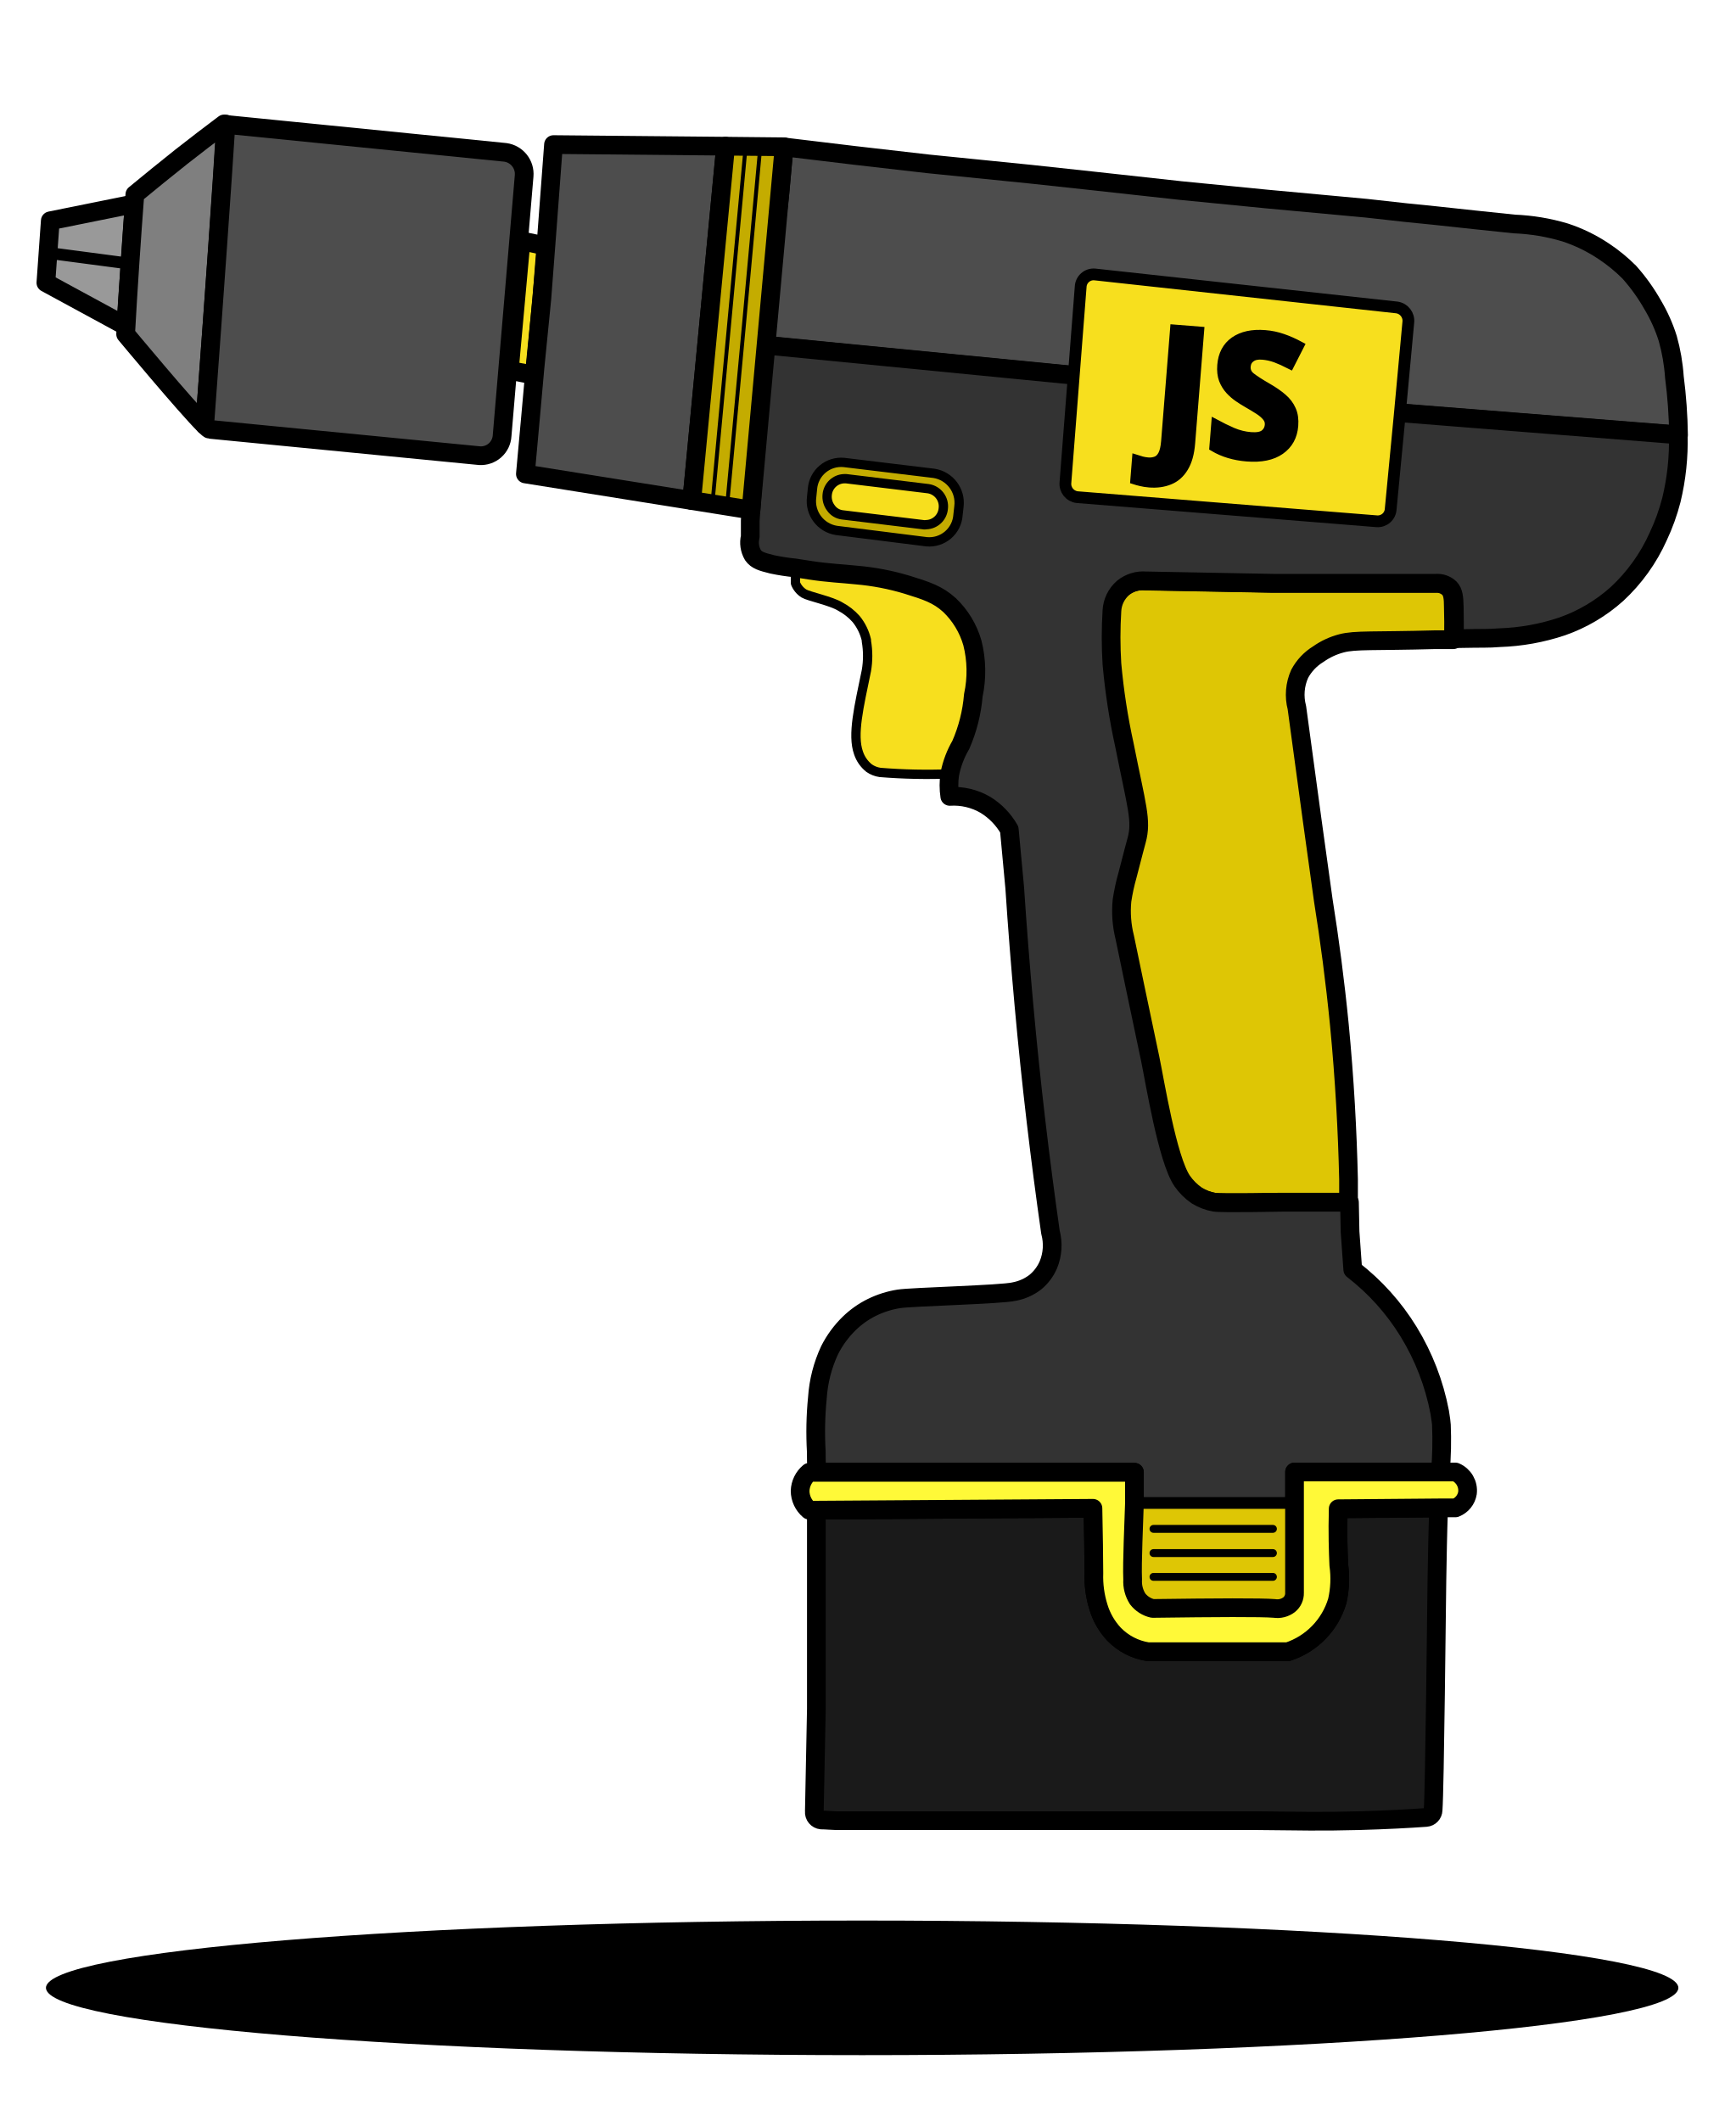
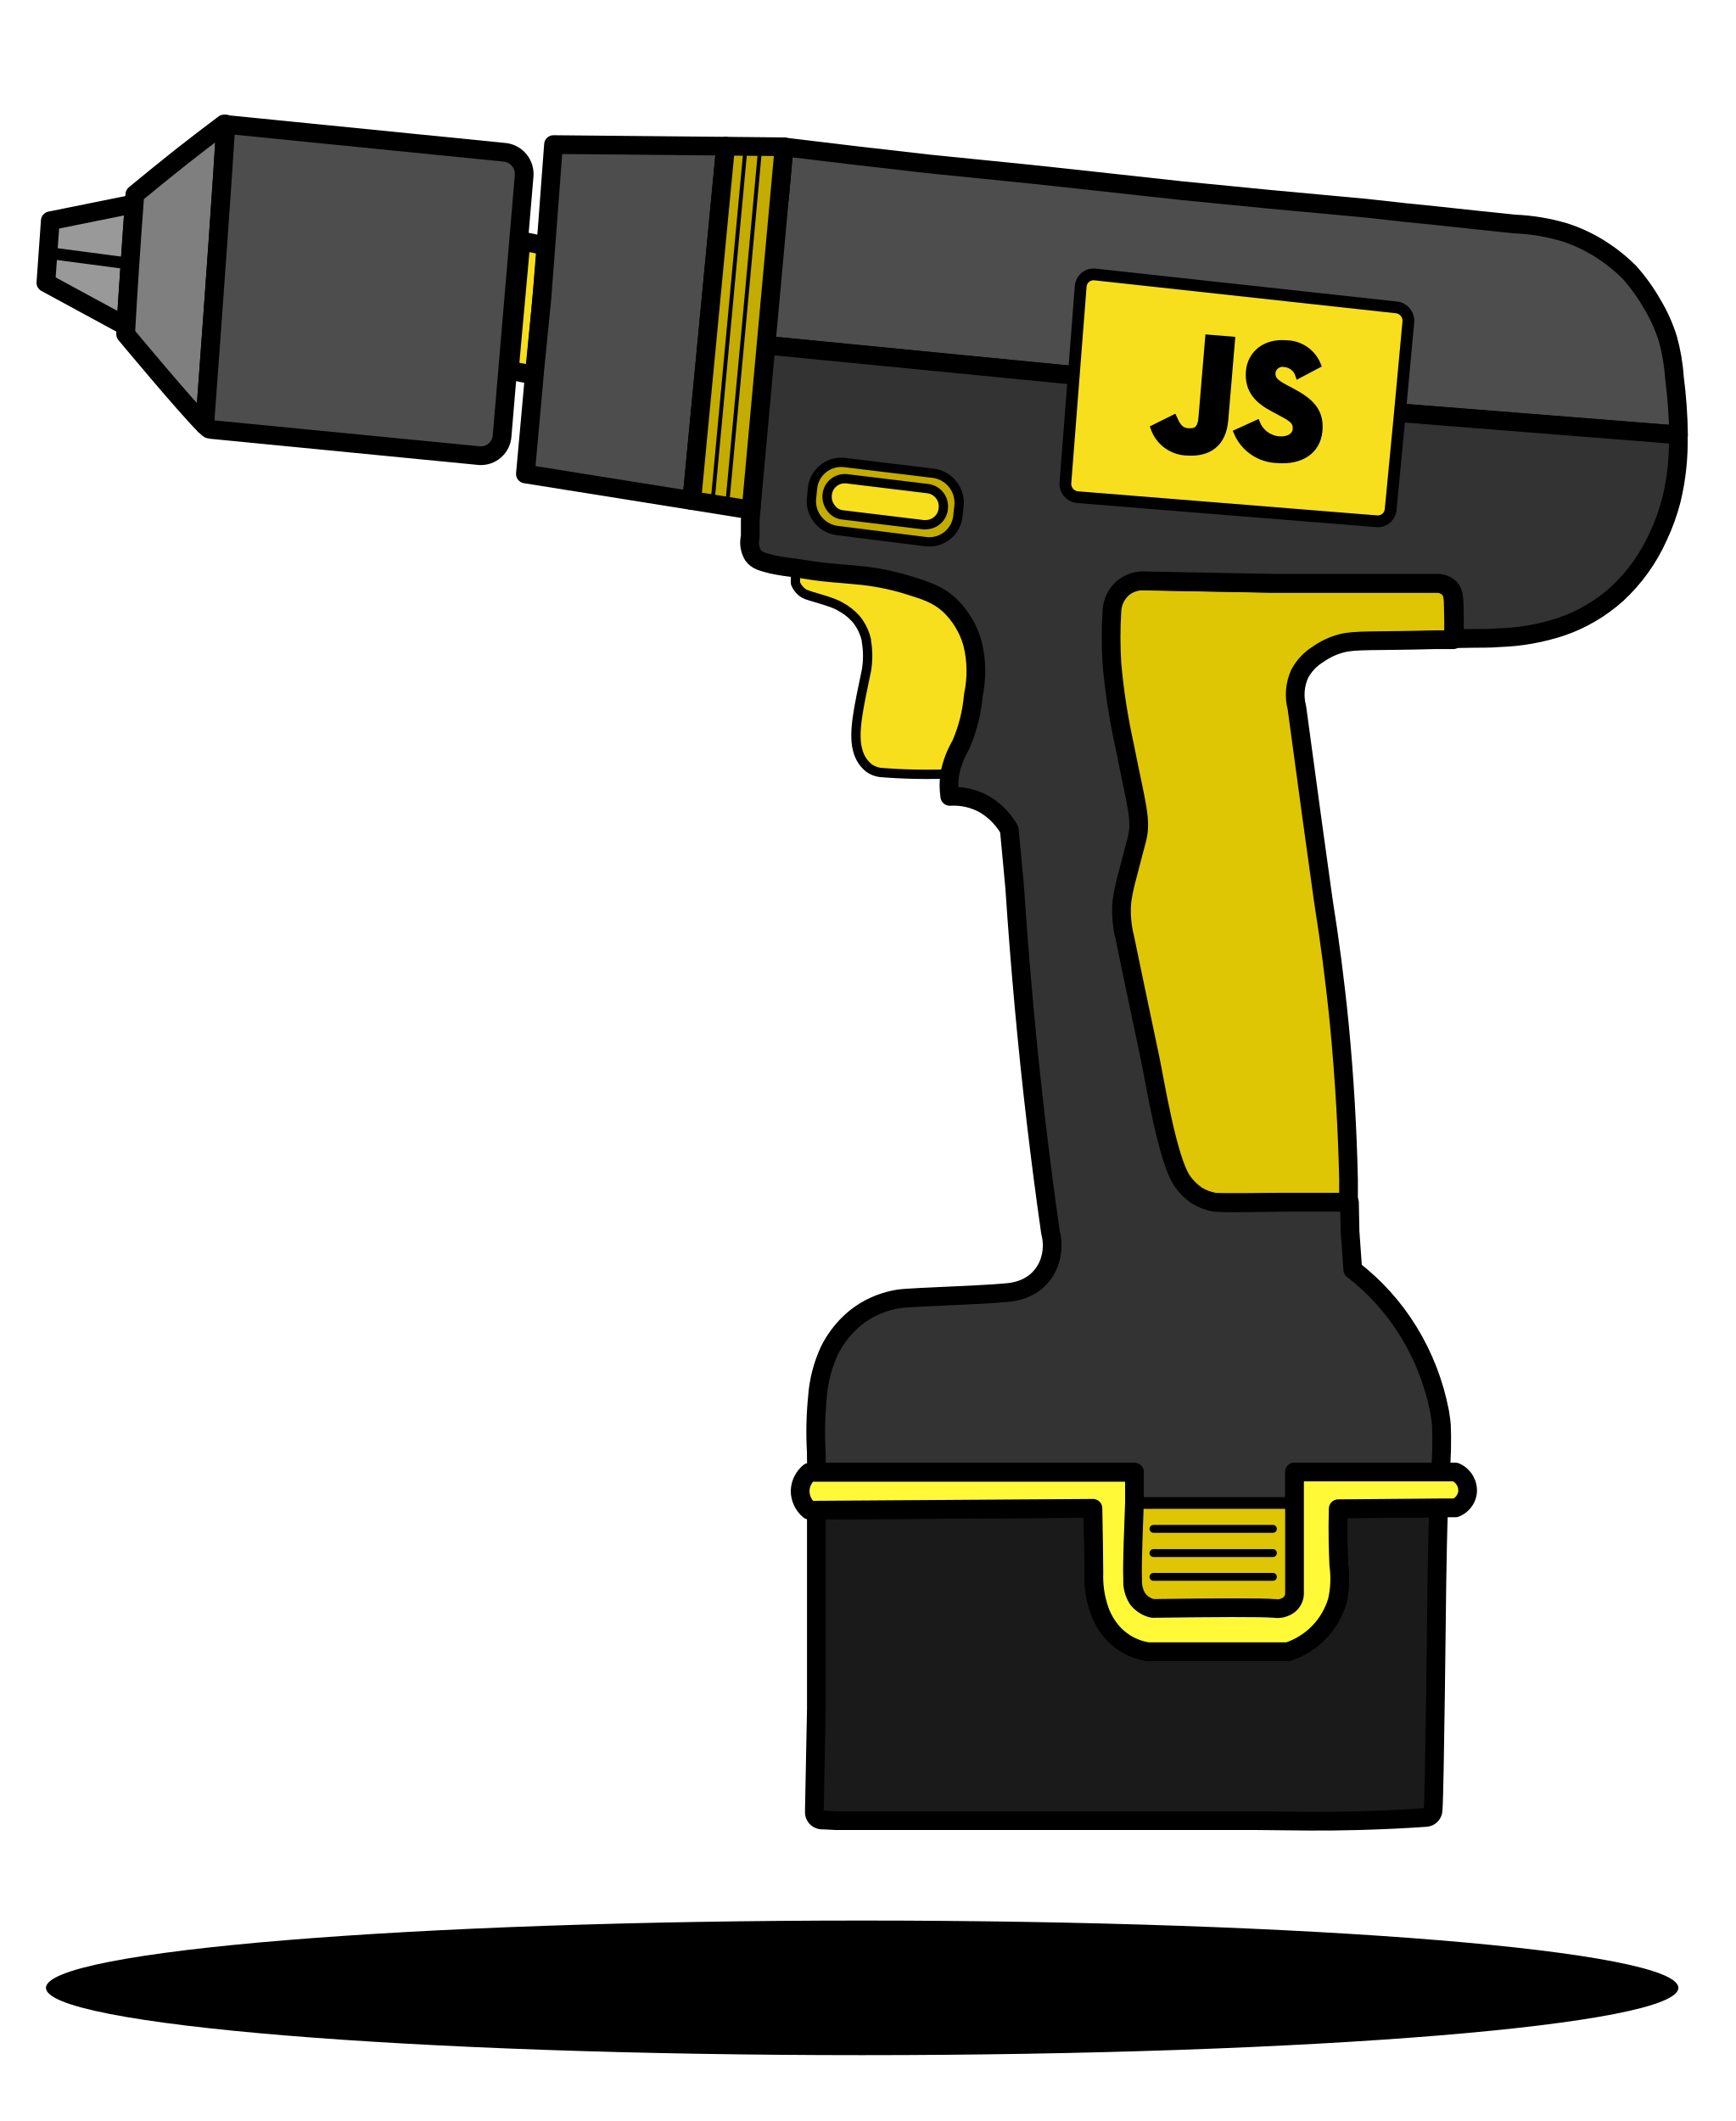
<svg xmlns="http://www.w3.org/2000/svg" id="Layer_1" data-name="Layer 1" viewBox="0 0 204.96 250.56">
  <defs>
-     <style>.cls-1,.cls-3,.cls-7{fill:#f7df1e;}.cls-1,.cls-10,.cls-11,.cls-12,.cls-13,.cls-14,.cls-15,.cls-16,.cls-17,.cls-2,.cls-3,.cls-4,.cls-5,.cls-6,.cls-7,.cls-8,.cls-9{stroke:#000;}.cls-1,.cls-10,.cls-11,.cls-12,.cls-13,.cls-14,.cls-15,.cls-16,.cls-2,.cls-3,.cls-4,.cls-5,.cls-6,.cls-7,.cls-9{stroke-linecap:round;stroke-linejoin:round;}.cls-1,.cls-10,.cls-11,.cls-13,.cls-2,.cls-4,.cls-5,.cls-6,.cls-9{stroke-width:2.21px;}.cls-2{fill:#999;}.cls-14,.cls-3{stroke-width:1.1px;}.cls-4,.cls-8{fill:#dec605;}.cls-5{fill:#4d4d4d;}.cls-6{fill:#333;}.cls-16,.cls-7,.cls-8{stroke-width:1.39px;}.cls-17,.cls-8{stroke-miterlimit:10;}.cls-9{fill:#1a1a1a;}.cls-10{fill:#fff938;}.cls-11,.cls-14{fill:#c4ac00;}.cls-12,.cls-15,.cls-16{fill:none;}.cls-12{stroke-width:0.46px;}.cls-13{fill:#7f7f7f;}.cls-15{stroke-width:0.93px;}.cls-17{font-size:19.88px;font-family:NeutraText-Bold, Neutra Text;font-weight:700;}</style>
+     <style>.cls-1,.cls-3,.cls-7{fill:#f7df1e;}.cls-1,.cls-10,.cls-11,.cls-12,.cls-13,.cls-14,.cls-15,.cls-16,.cls-17,.cls-2,.cls-3,.cls-4,.cls-5,.cls-6,.cls-7,.cls-8,.cls-9{stroke:#000;}.cls-1,.cls-10,.cls-11,.cls-12,.cls-13,.cls-14,.cls-15,.cls-16,.cls-2,.cls-3,.cls-4,.cls-5,.cls-6,.cls-7,.cls-9{stroke-linecap:round;stroke-linejoin:round;}.cls-1,.cls-10,.cls-11,.cls-13,.cls-2,.cls-4,.cls-5,.cls-6,.cls-9{stroke-width:2.21px;}.cls-2{fill:#999;}.cls-14,.cls-3{stroke-width:1.1px;}.cls-4,.cls-8{fill:#dec605;}.cls-5{fill:#4d4d4d;}.cls-6{fill:#333;}.cls-16,.cls-7,.cls-8{stroke-width:1.39px;}.cls-17,.cls-8{stroke-miterlimit:10;}.cls-9{fill:#1a1a1a;}.cls-10{fill:#fff938;}.cls-11,.cls-14{fill:#c4ac00;}.cls-12,.cls-15,.cls-16{fill:none;}.cls-12{stroke-width:0.46px;}.cls-13{fill:#7f7f7f;}.cls-15{stroke-width:0.93px;}.cls-17{stroke-width:0.75px;}</style>
  </defs>
  <path class="cls-1" d="M61.55,28.44l3,.64q-.69,7.62-1.39,15.25l-3-.58Z" />
  <path class="cls-2" d="M5.94,26.08l9.91-2-1,14.44L5.42,33.4Q5.69,29.74,5.94,26.08Z" />
  <path class="cls-3" d="M115,82.14a13.62,13.62,0,0,0-.11-6.19,10,10,0,0,0-2.7-4.47c-1.39-1.28-2.73-1.7-5-2.4a29.4,29.4,0,0,0-6-1.15c-1.63-.17-6.83-.77-7.23-.84V68.9a2.53,2.53,0,0,0,1,1.21c.55.34,3.25.89,4.3,1.55a6.66,6.66,0,0,1,1.86,1.46,6.1,6.1,0,0,1,1.22,2.49s0,.08,0,.14a10.25,10.25,0,0,1,0,3.47c-.87,4.24-1.7,7.58-.93,9.73a3.82,3.82,0,0,0,1.25,1.79,3,3,0,0,0,1.3.51,68.37,68.37,0,0,0,8.3.17A69.36,69.36,0,0,0,115,82.14Z" />
  <path class="cls-4" d="M171.67,71.78c0-1.22-.09-1.82-.52-2.28a2.14,2.14,0,0,0-1.64-.58H150.26l-15-.28a3.77,3.77,0,0,0-2.71.83,3.84,3.84,0,0,0-1.32,2.73,50.76,50.76,0,0,0,0,6.23A76.38,76.38,0,0,0,132.71,88c1.42,7.24,2.08,8.91,1.44,11.25,0,.13-.5,1.83-1.08,4.12a24.16,24.16,0,0,0-.65,3,12.82,12.82,0,0,0,.33,4.36c.61,2.73,1.63,7.76,3,14.32.55,2.62,2,11.88,3.78,14.44a6.71,6.71,0,0,0,1.73,1.72,5.81,5.81,0,0,0,2.11.8c.83.14,8,0,8,0h7.92l0-2.71c-.13-5.68-.46-11.77-1.08-18.22-.51-5.18-1.16-10.1-1.9-14.72L155,96.92,153.19,83.6a6,6,0,0,1,.33-4,6.09,6.09,0,0,1,2.19-2.32A8.45,8.45,0,0,1,158.46,76c1.63-.43,3.78-.23,11.11-.43l2.1,0h0C171.72,74,171.7,72.75,171.67,71.78Z" />
  <path class="cls-5" d="M197,40a18.68,18.68,0,0,0-1.79-4,22.43,22.43,0,0,0-2.75-3.84,19.37,19.37,0,0,0-3-2.46,18.72,18.72,0,0,0-4.59-2.24,24.35,24.35,0,0,0-6-1c-3.14-.31-6.27-.67-9.41-1-1.86-.18-4.63-.46-8.05-.86l-11.79-1.09-10.16-1-10.38-1.14-7.41-.8-12-1.21-8.71-1-8.32-1-.16,1.54-.38,4.19-.81,6.76-.65,7-.3,3.94,36.51,3.57,38.49,4.43,32.93,2.61a59.37,59.37,0,0,0-.49-6.87A22.33,22.33,0,0,0,197,40Z" />
  <path class="cls-6" d="M165.32,48.76l-38.49-4.43L90.32,40.76l-.3,4-.75,7.62-.65,9.11V63.4a2.92,2.92,0,0,0,.32,2.18c.43.62,1.08.79,2.27,1.09a25.08,25.08,0,0,0,2.72.42l1.72.27c2.21.34,3.81.39,5.51.57a29.4,29.4,0,0,1,6,1.15c2.25.7,3.59,1.12,5,2.4a10,10,0,0,1,2.7,4.47,13.62,13.62,0,0,1,.11,6.19A18.42,18.42,0,0,1,113.49,88a11,11,0,0,0-1.3,3.44,8.83,8.83,0,0,0,0,2.64,7.43,7.43,0,0,1,4.21,1A8.16,8.16,0,0,1,119.22,98l.64,6.88q.45,6.81,1.09,13.87c.84,9.3,1.91,18.25,3.13,26.81a6,6,0,0,1-.24,3.84,5.45,5.45,0,0,1-1.54,2.06,5.83,5.83,0,0,1-2.52,1.12c-1.46.36-12.12.62-13.62.86a11.24,11.24,0,0,0-3.16,1,10.56,10.56,0,0,0-2.68,1.89A11.94,11.94,0,0,0,98,159.49a15.74,15.74,0,0,0-1.45,5.65,40.76,40.76,0,0,0-.13,6.34c0,.83,0,1.51.08,2v.43H134c0,.74,0,1.88,0,3.28,0,.11,0,.26,0,.38-.05,2.19-.29,7-.2,9a3.82,3.82,0,0,0,.59,2.29,3.1,3.1,0,0,0,1.77,1.13c7.51-.09,12.86-.13,14.38,0a2.24,2.24,0,0,0,1.74-.44,1.73,1.73,0,0,0,.64-1.39V173.89h17.22a44,44,0,0,0,.12-5.6c0-.08-.08-.75-.2-1.46a28.31,28.31,0,0,0-3.68-9.52,27.23,27.23,0,0,0-6.59-7.33l-.32-4.47-.07-3.48h-7.92s-7.22.14-8,0a5.81,5.81,0,0,1-2.11-.8,6.71,6.71,0,0,1-1.73-1.72c-1.75-2.56-3.23-11.82-3.78-14.44-1.4-6.56-2.42-11.59-3-14.32a12.82,12.82,0,0,1-.33-4.36,24.16,24.16,0,0,1,.65-3c.58-2.29,1.05-4,1.08-4.12.64-2.34,0-4-1.44-11.25a76.38,76.38,0,0,1-1.48-9.61,50.76,50.76,0,0,1,0-6.23,3.84,3.84,0,0,1,1.32-2.73,3.77,3.77,0,0,1,2.71-.83l15,.28h19.25a2.14,2.14,0,0,1,1.64.58c.43.46.49,1.06.52,2.28,0,1,.05,2.22,0,3.69h0c4-.08,3.77,0,5.36-.12A25.85,25.85,0,0,0,184.52,74,19.17,19.17,0,0,0,191,70.17a20.89,20.89,0,0,0,4.86-6.77,24.48,24.48,0,0,0,1.57-4.35,29.46,29.46,0,0,0,.81-7.68Z" />
  <path class="cls-7" d="M162.63,61.58l-35.39-2.85A1.58,1.58,0,0,1,125.85,57l1.8-23.12a1.53,1.53,0,0,1,1.66-1.46L165,36.32a1.59,1.59,0,0,1,1.35,1.76q-1,11-2.08,22.06A1.53,1.53,0,0,1,162.63,61.58Z" />
  <path class="cls-8" d="M133.77,186.51a3.82,3.82,0,0,0,.59,2.29,3.1,3.1,0,0,0,1.77,1.13c7.51-.09,12.86-.13,14.38,0a2.24,2.24,0,0,0,1.74-.44,1.73,1.73,0,0,0,.64-1.39V177.55H134C133.92,179.74,133.68,184.53,133.77,186.51Z" />
  <path class="cls-9" d="M158.15,184.91a12,12,0,0,1-.18,4.22,9,9,0,0,1-5.84,6H135.59a7.17,7.17,0,0,1-4-2.07,8.1,8.1,0,0,1-1.84-3.2,11.78,11.78,0,0,1-.54-4c0-2-.05-4.4-.11-7.68l-32.67.22v23.48L96.19,214a.92.92,0,0,0,.83,1c.56,0,1.14.07,1.74.08.87,0,1.71,0,2.51,0h30.92c5.41,0,10.81,0,16.22,0,5.05.05,7.65.12,12.11,0,3.23-.09,6-.24,7.93-.38a.9.9,0,0,0,.83-.87c.19-2.48.41-24.73.45-27.14.05-2.88.09-5.49.2-8.54l-11.85.1C158,181.08,158.07,183.35,158.15,184.91Z" />
  <path class="cls-10" d="M173.34,176.37a2.27,2.27,0,0,1-1.42,1.76h-2l-11.85.1c-.08,2.84,0,5.11.07,6.67a11.73,11.73,0,0,1-.18,4.22,9,9,0,0,1-5.84,6H135.59a7.1,7.1,0,0,1-4-2.07,8.1,8.1,0,0,1-1.84-3.2,12.09,12.09,0,0,1-.54-4c0-2-.05-4.39-.11-7.67l-32.67.22h-.85a3,3,0,0,1-1.07-2.28,3,3,0,0,1,1.07-2.19H134c0,.74,0,1.87,0,3.28v.38c-.06,2.19-.3,7-.21,9a3.83,3.83,0,0,0,.59,2.29,3.1,3.1,0,0,0,1.77,1.13c7.52-.1,12.85-.13,14.38,0a2.29,2.29,0,0,0,1.74-.44,1.73,1.73,0,0,0,.64-1.39V173.89h19A2.38,2.38,0,0,1,173.34,176.37Z" />
  <path class="cls-5" d="M65.38,17.08C65.24,19.2,64,35.33,64,35.33l-.81,8.13s-1,11.22-1.13,12.53l19.65,3.14,4-41.86Z" />
  <path class="cls-11" d="M92.62,17.34l-6.91-.07-4,41.86,7,1.12Z" />
  <path class="cls-12" d="M84.15,59.52l3.93-42.23" />
  <path class="cls-12" d="M85.88,59.8q2-21.3,3.94-42.6" />
  <path class="cls-13" d="M26.48,14.64c-1.66,1.24-3.35,2.54-5.05,3.87-1.89,1.5-3.73,3-5.5,4.46-.2,2.7-.4,5.43-.58,8.18s-.36,5.57-.51,8.32c0,0,7.13,8.58,9.34,10.76Q26,25.56,26.65,14.65Z" />
  <path class="cls-5" d="M59.69,18l-33-3.3Q26,25.56,24.18,50.23c.31.31.53.49.61.49l31.85,3.11a2.51,2.51,0,0,0,2.67-2.37l2.6-30.67A2.58,2.58,0,0,0,59.69,18Z" />
  <path class="cls-14" d="M109.46,64,98.8,62.66a3.5,3.5,0,0,1-2.93-3.92l.1-1a3.4,3.4,0,0,1,3.7-3.11l10.66,1.29a3.52,3.52,0,0,1,2.94,3.92l-.11,1A3.4,3.4,0,0,1,109.46,64Z" />
  <path class="cls-3" d="M109.2,62l-9.72-1.18A1.93,1.93,0,0,1,98.14,60a2.19,2.19,0,0,1-.43-1.57,2.08,2.08,0,0,1,2-1.88h.23l9.71,1.18a2.11,2.11,0,0,1,1.77,2.36,2.08,2.08,0,0,1-2,1.89Z" />
  <line class="cls-15" x1="136.25" y1="180.61" x2="150.36" y2="180.61" />
  <line class="cls-15" x1="136.25" y1="183.47" x2="150.36" y2="183.47" />
  <line class="cls-15" x1="136.25" y1="186.28" x2="150.36" y2="186.28" />
  <path class="cls-16" d="M5.58,29.86l9.77,1.29" />
-   <text class="cls-17" transform="matrix(1, 0.08, -0.08, 1, 135.8, 52.89)">JS</text>
+   <path class="cls-17" d="M136.28,50.56l2.37-1.18c.37.81.71,1.5,1.66,1.58s1.52-.23,1.63-1.62l.79-9.43,2.78.23-.8,9.47c-.24,2.87-2,4-4.49,3.83A4.29,4.29,0,0,1,136.28,50.56Z" />
+   <path class="cls-17" d="M146.1,51.08,148.47,50a3.06,3.06,0,0,0,2.6,1.92c1.15.09,1.93-.42,2-1.21.08-1-.64-1.35-1.86-2l-.67-.36c-1.93-1-3.17-2.2-3-4.46.17-2.08,1.89-3.53,4.37-3.32a4.07,4.07,0,0,1,3.75,2.55l-2.27,1.2a1.91,1.91,0,0,0-1.69-1.34A1.21,1.21,0,0,0,150.29,44c-.07.83.41,1.21,1.56,1.83l.67.35c2.27,1.21,3.51,2.35,3.32,4.67-.21,2.5-2.28,3.7-4.92,3.48A5.35,5.35,0,0,1,146.1,51.08Z" />
  <ellipse cx="101.84" cy="234.83" rx="96.41" ry="7.95" />
</svg>
